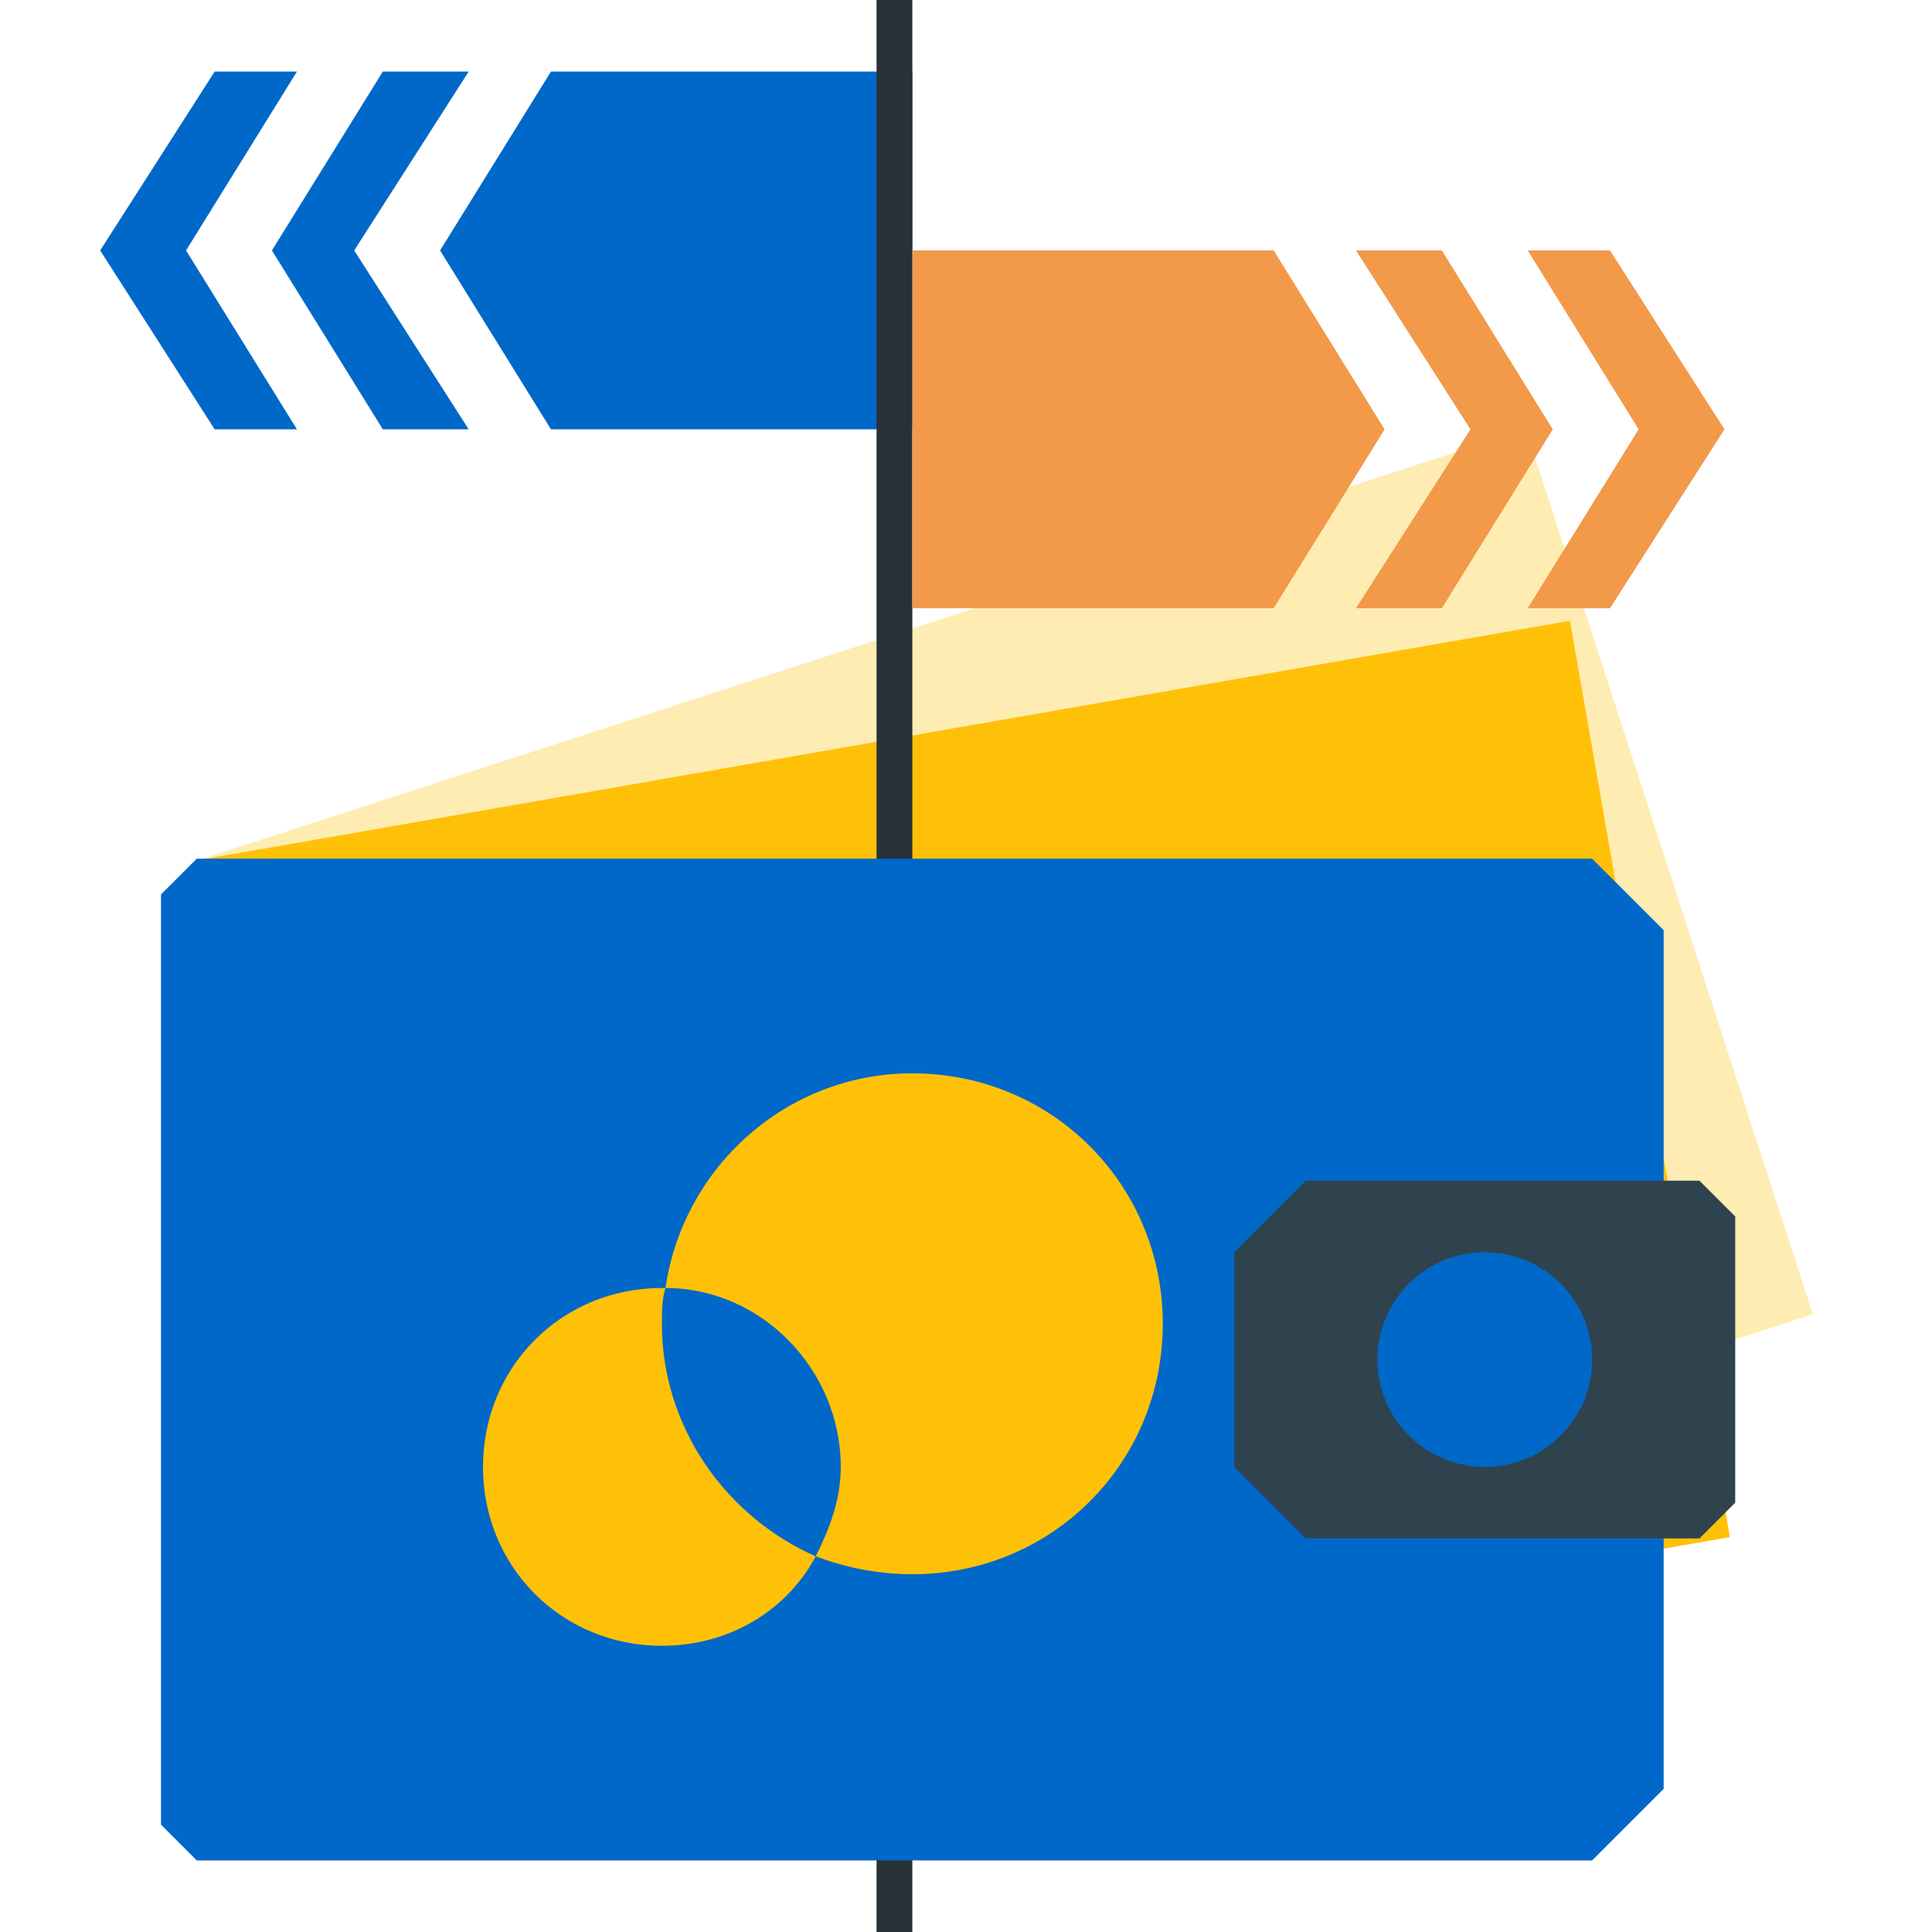
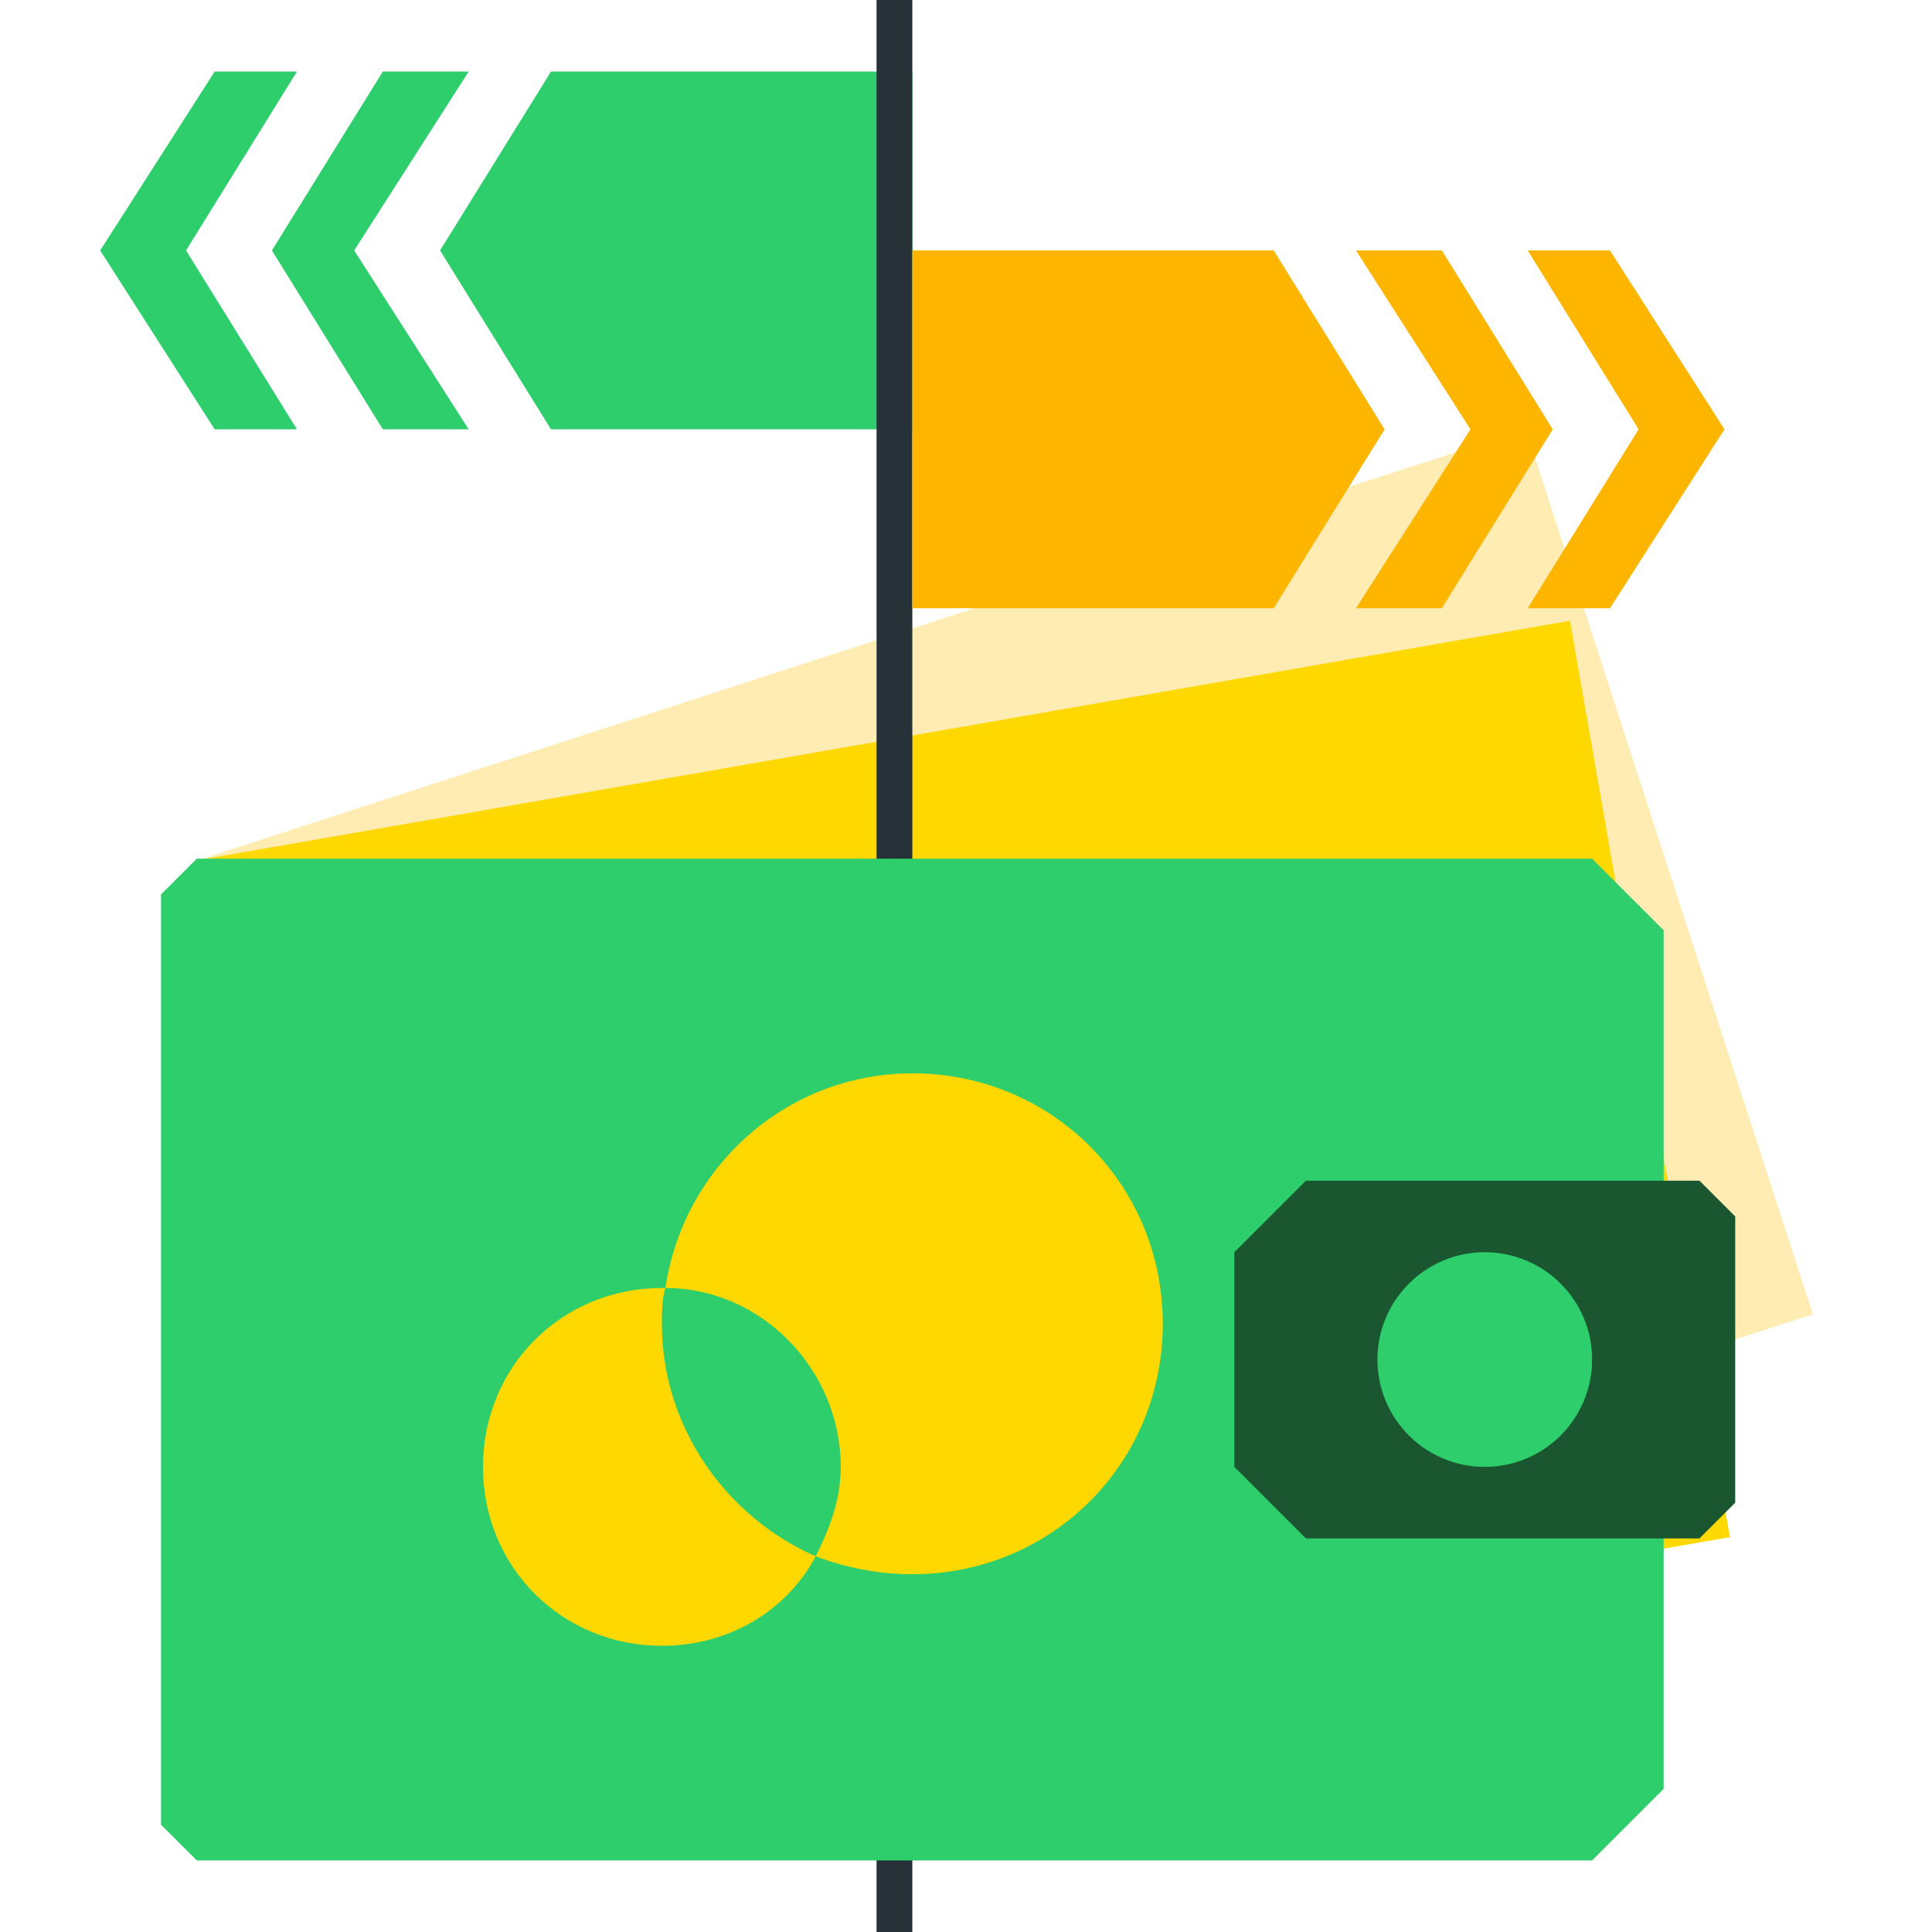
<svg xmlns="http://www.w3.org/2000/svg" width="256px" height="256px" viewBox="0 0 49 54" fill="none">
-   <path d="M12.9 12H23V2H12.9L9.8 7L12.9 12Z" fill="#0068C8" />
-   <path d="M2.7 7L5.8 2H3.5L0.3 7L3.5 12H5.8L2.7 7Z" fill="#0068C8" />
-   <path d="M7.4 7L10.6 2H8.2L5.1 7L8.2 12H10.6L7.4 7Z" fill="#0068C8" />
+   <path d="M12.9 12H23V2H12.9L9.8 7L12.9 12Z" fill="#2ECE6D" />
+   <path d="M2.7 7L5.8 2H3.5L0.3 7L3.5 12H5.8L2.7 7Z" fill="#2ECE6D" />
+   <path d="M7.4 7L10.6 2H8.2L5.1 7L8.2 12H10.6L7.4 7Z" fill="#2ECE6D" />
  <path d="M40.15 12.003L3.054 24.035L11.075 48.766L48.171 36.734L40.15 12.003Z" fill="#FFECB3" />
-   <path d="M41.381 17.35L2.962 24.054L7.432 49.667L45.851 42.963L41.381 17.35Z" fill="#FFC107" />
+   <path d="M41.381 17.35L2.962 24.054L7.432 49.667L45.851 42.963L41.381 17.35Z" fill="#FFD800" />
  <path d="M23 0H22V54H23V0Z" fill="#263238" />
-   <path d="M42 52H3C2.6 51.6 2.4 51.4 2 51V25C2.4 24.6 2.6 24.4 3 24H42C42.8 24.8 43.2 25.2 44 26V50C43.2 50.8 42.8 51.2 42 52Z" fill="#0068C8" />
-   <path d="M45 43H34C33.2 42.2 32.8 41.8 32 41V35C32.8 34.2 33.2 33.8 34 33H45C45.4 33.4 45.6 33.6 46 34V42C45.6 42.4 45.4 42.6 45 43Z" fill="#2F434E" />
-   <path d="M39 41C40.657 41 42 39.657 42 38C42 36.343 40.657 35 39 35C37.343 35 36 36.343 36 38C36 39.657 37.343 41 39 41Z" fill="#0068C8" />
-   <path d="M16 37C16 36.7 16 36.3 16.1 36H16C13.2 36 11 38.2 11 41C11 43.8 13.2 46 16 46C17.9 46 19.5 45 20.3 43.5C17.8 42.4 16 39.9 16 37Z" fill="#FFC107" />
-   <path d="M23 30C19.5 30 16.6 32.6 16.1 36C18.8 36 21 38.3 21 41C21 41.9 20.7 42.7 20.3 43.5C21.1 43.8 22 44 23 44C26.9 44 30 40.9 30 37C30 33.1 26.9 30 23 30Z" fill="#FFC107" />
-   <path d="M33.1 7H23V17H33.1L36.2 12L33.1 7Z" fill="#F2994A" />
-   <path d="M43.3 12L40.2 17H42.5L45.7 12L42.5 7H40.2L43.3 12Z" fill="#F2994A" />
-   <path d="M38.6 12L35.4 17H37.8L40.9 12L37.8 7H35.4L38.6 12Z" fill="#F2994A" />
+   <path d="M42 52H3C2.6 51.6 2.4 51.4 2 51V25C2.4 24.6 2.6 24.4 3 24H42C42.8 24.8 43.2 25.2 44 26V50C43.2 50.8 42.8 51.2 42 52Z" fill="#2ECE6D" />
+   <path d="M45 43H34C33.2 42.2 32.8 41.8 32 41V35C32.8 34.2 33.2 33.8 34 33H45C45.4 33.4 45.6 33.6 46 34V42C45.6 42.4 45.4 42.6 45 43Z" fill="#1A5630" />
+   <path d="M39 41C40.657 41 42 39.657 42 38C42 36.343 40.657 35 39 35C37.343 35 36 36.343 36 38C36 39.657 37.343 41 39 41Z" fill="#2ECE6D" />
+   <path d="M16 37C16 36.7 16 36.3 16.1 36H16C13.2 36 11 38.2 11 41C11 43.8 13.2 46 16 46C17.9 46 19.5 45 20.3 43.5C17.8 42.4 16 39.9 16 37Z" fill="#FFD800" />
+   <path d="M23 30C19.5 30 16.6 32.6 16.1 36C18.8 36 21 38.3 21 41C21 41.9 20.7 42.7 20.3 43.5C21.1 43.8 22 44 23 44C26.9 44 30 40.9 30 37C30 33.1 26.9 30 23 30Z" fill="#FFD800" />
+   <path d="M33.1 7H23V17H33.1L36.2 12L33.1 7Z" fill="#FEB500" />
+   <path d="M43.3 12L40.2 17H42.5L45.7 12L42.5 7H40.2L43.3 12Z" fill="#FEB500" />
+   <path d="M38.6 12L35.4 17H37.8L40.9 12L37.8 7H35.4L38.6 12Z" fill="#FEB500" />
</svg>
